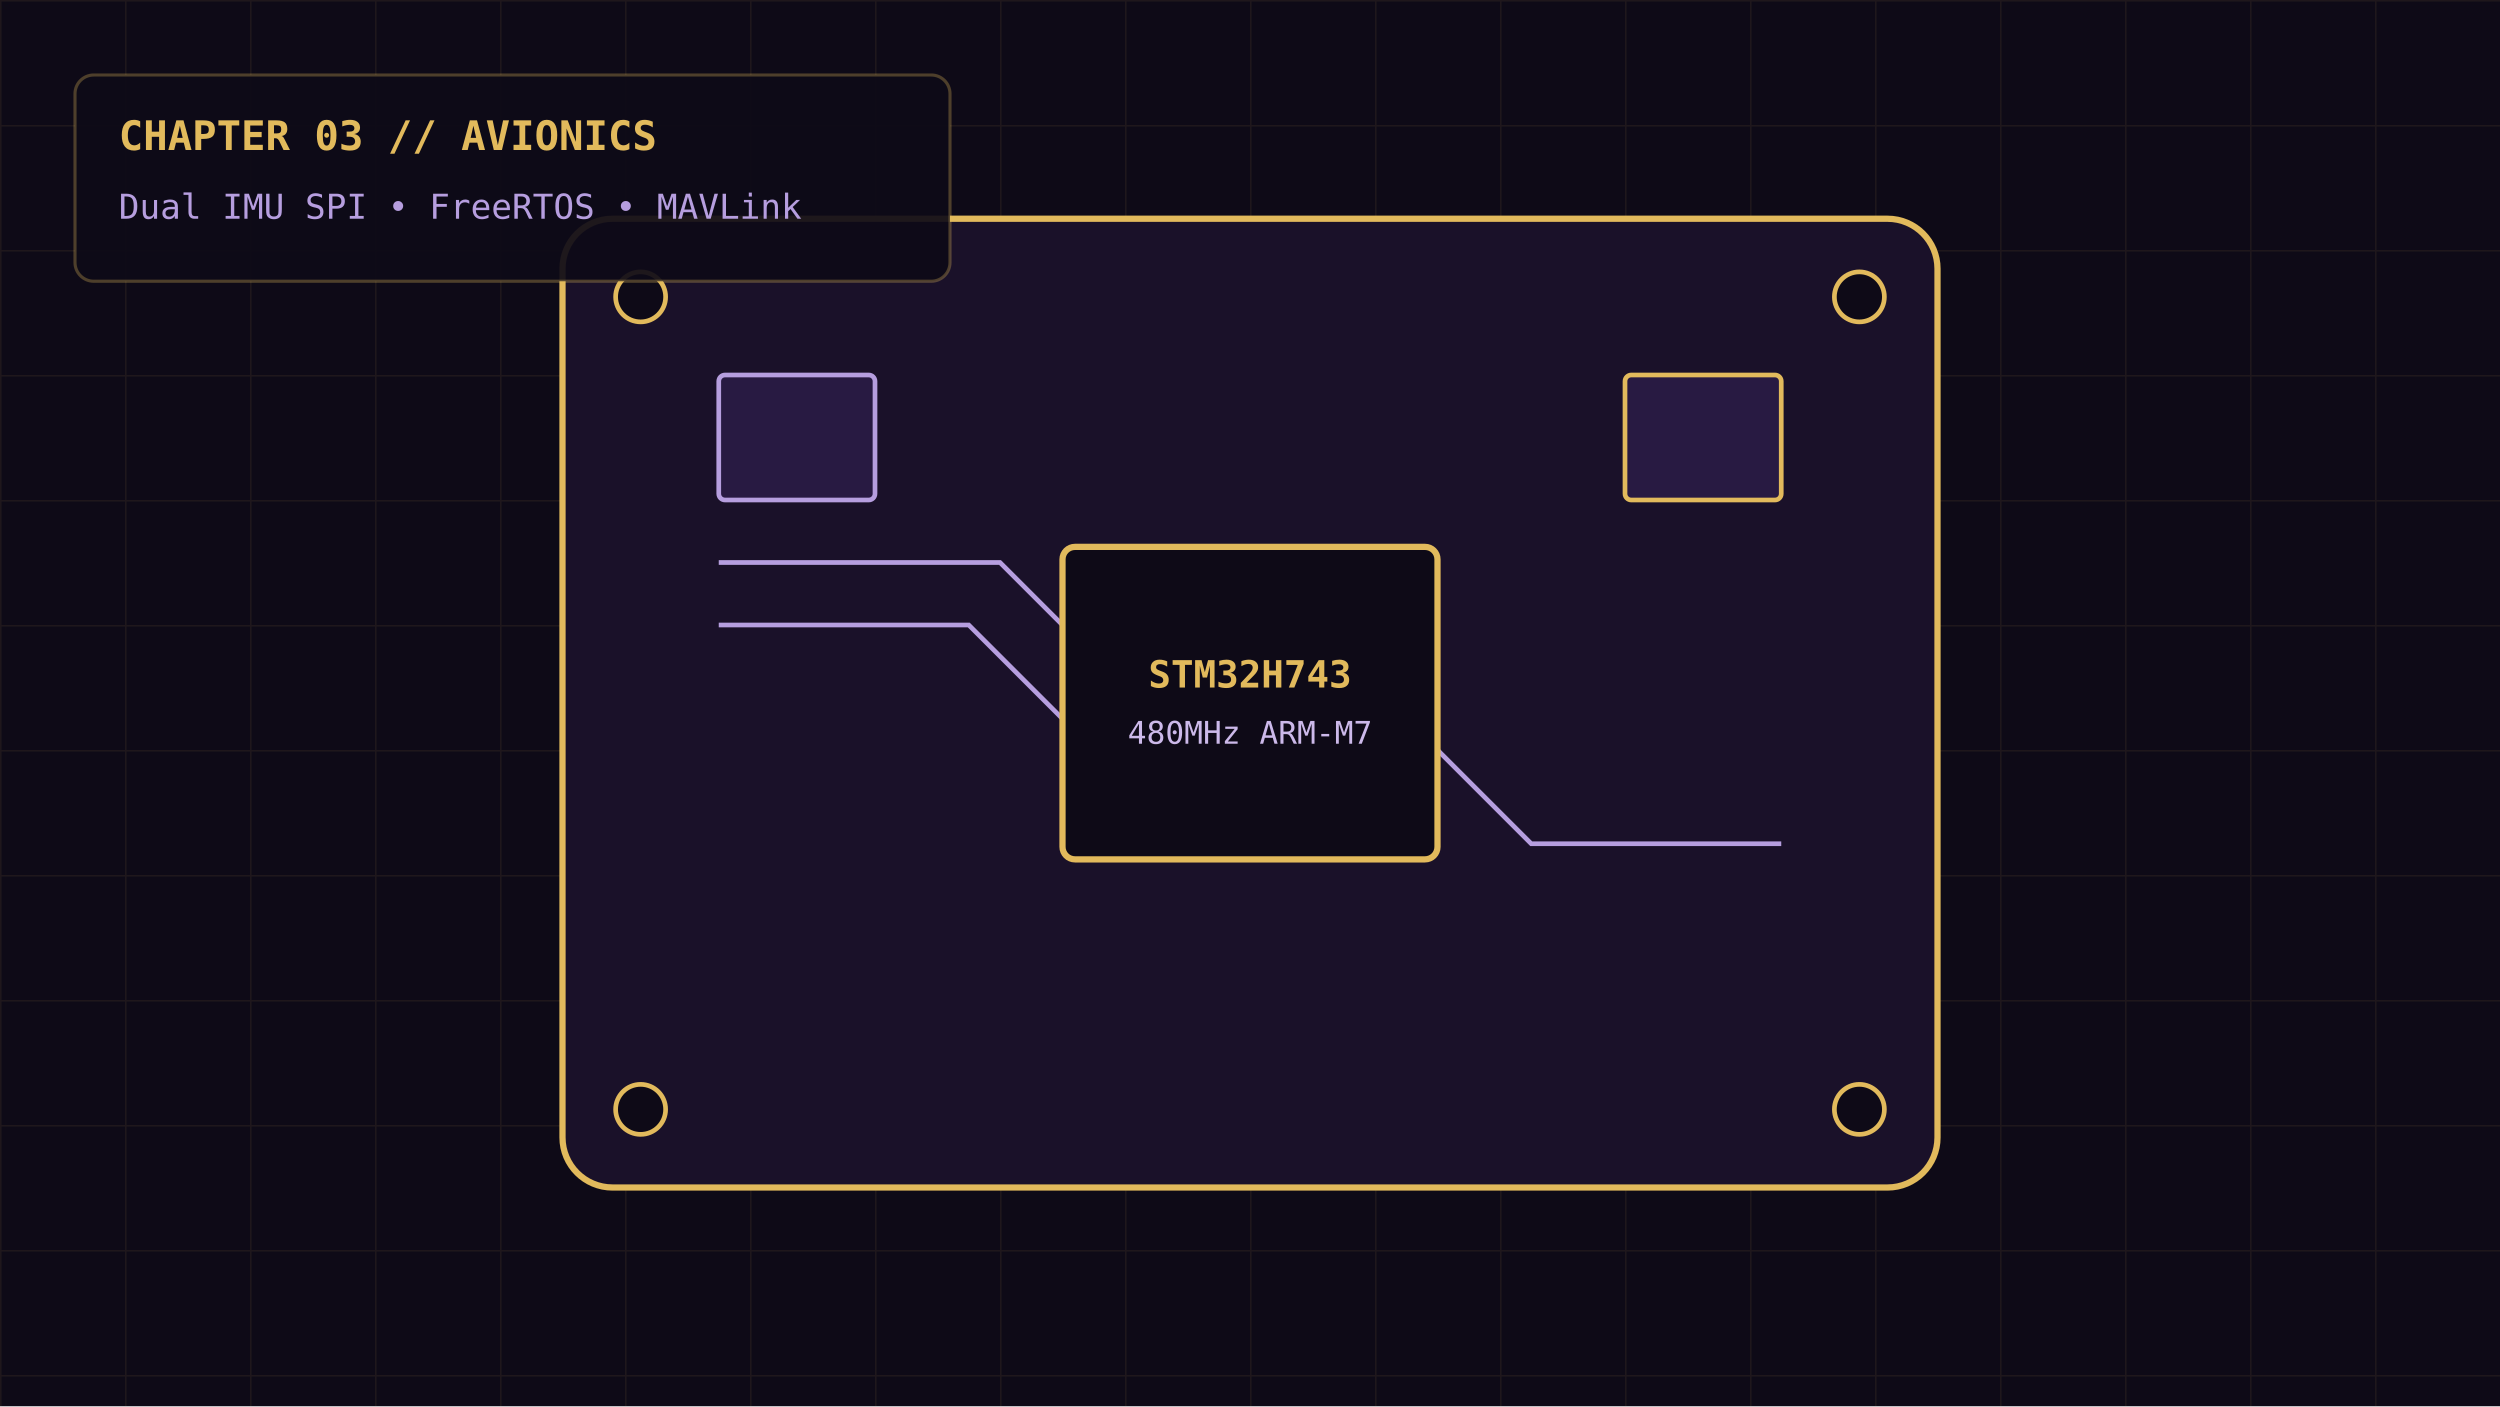
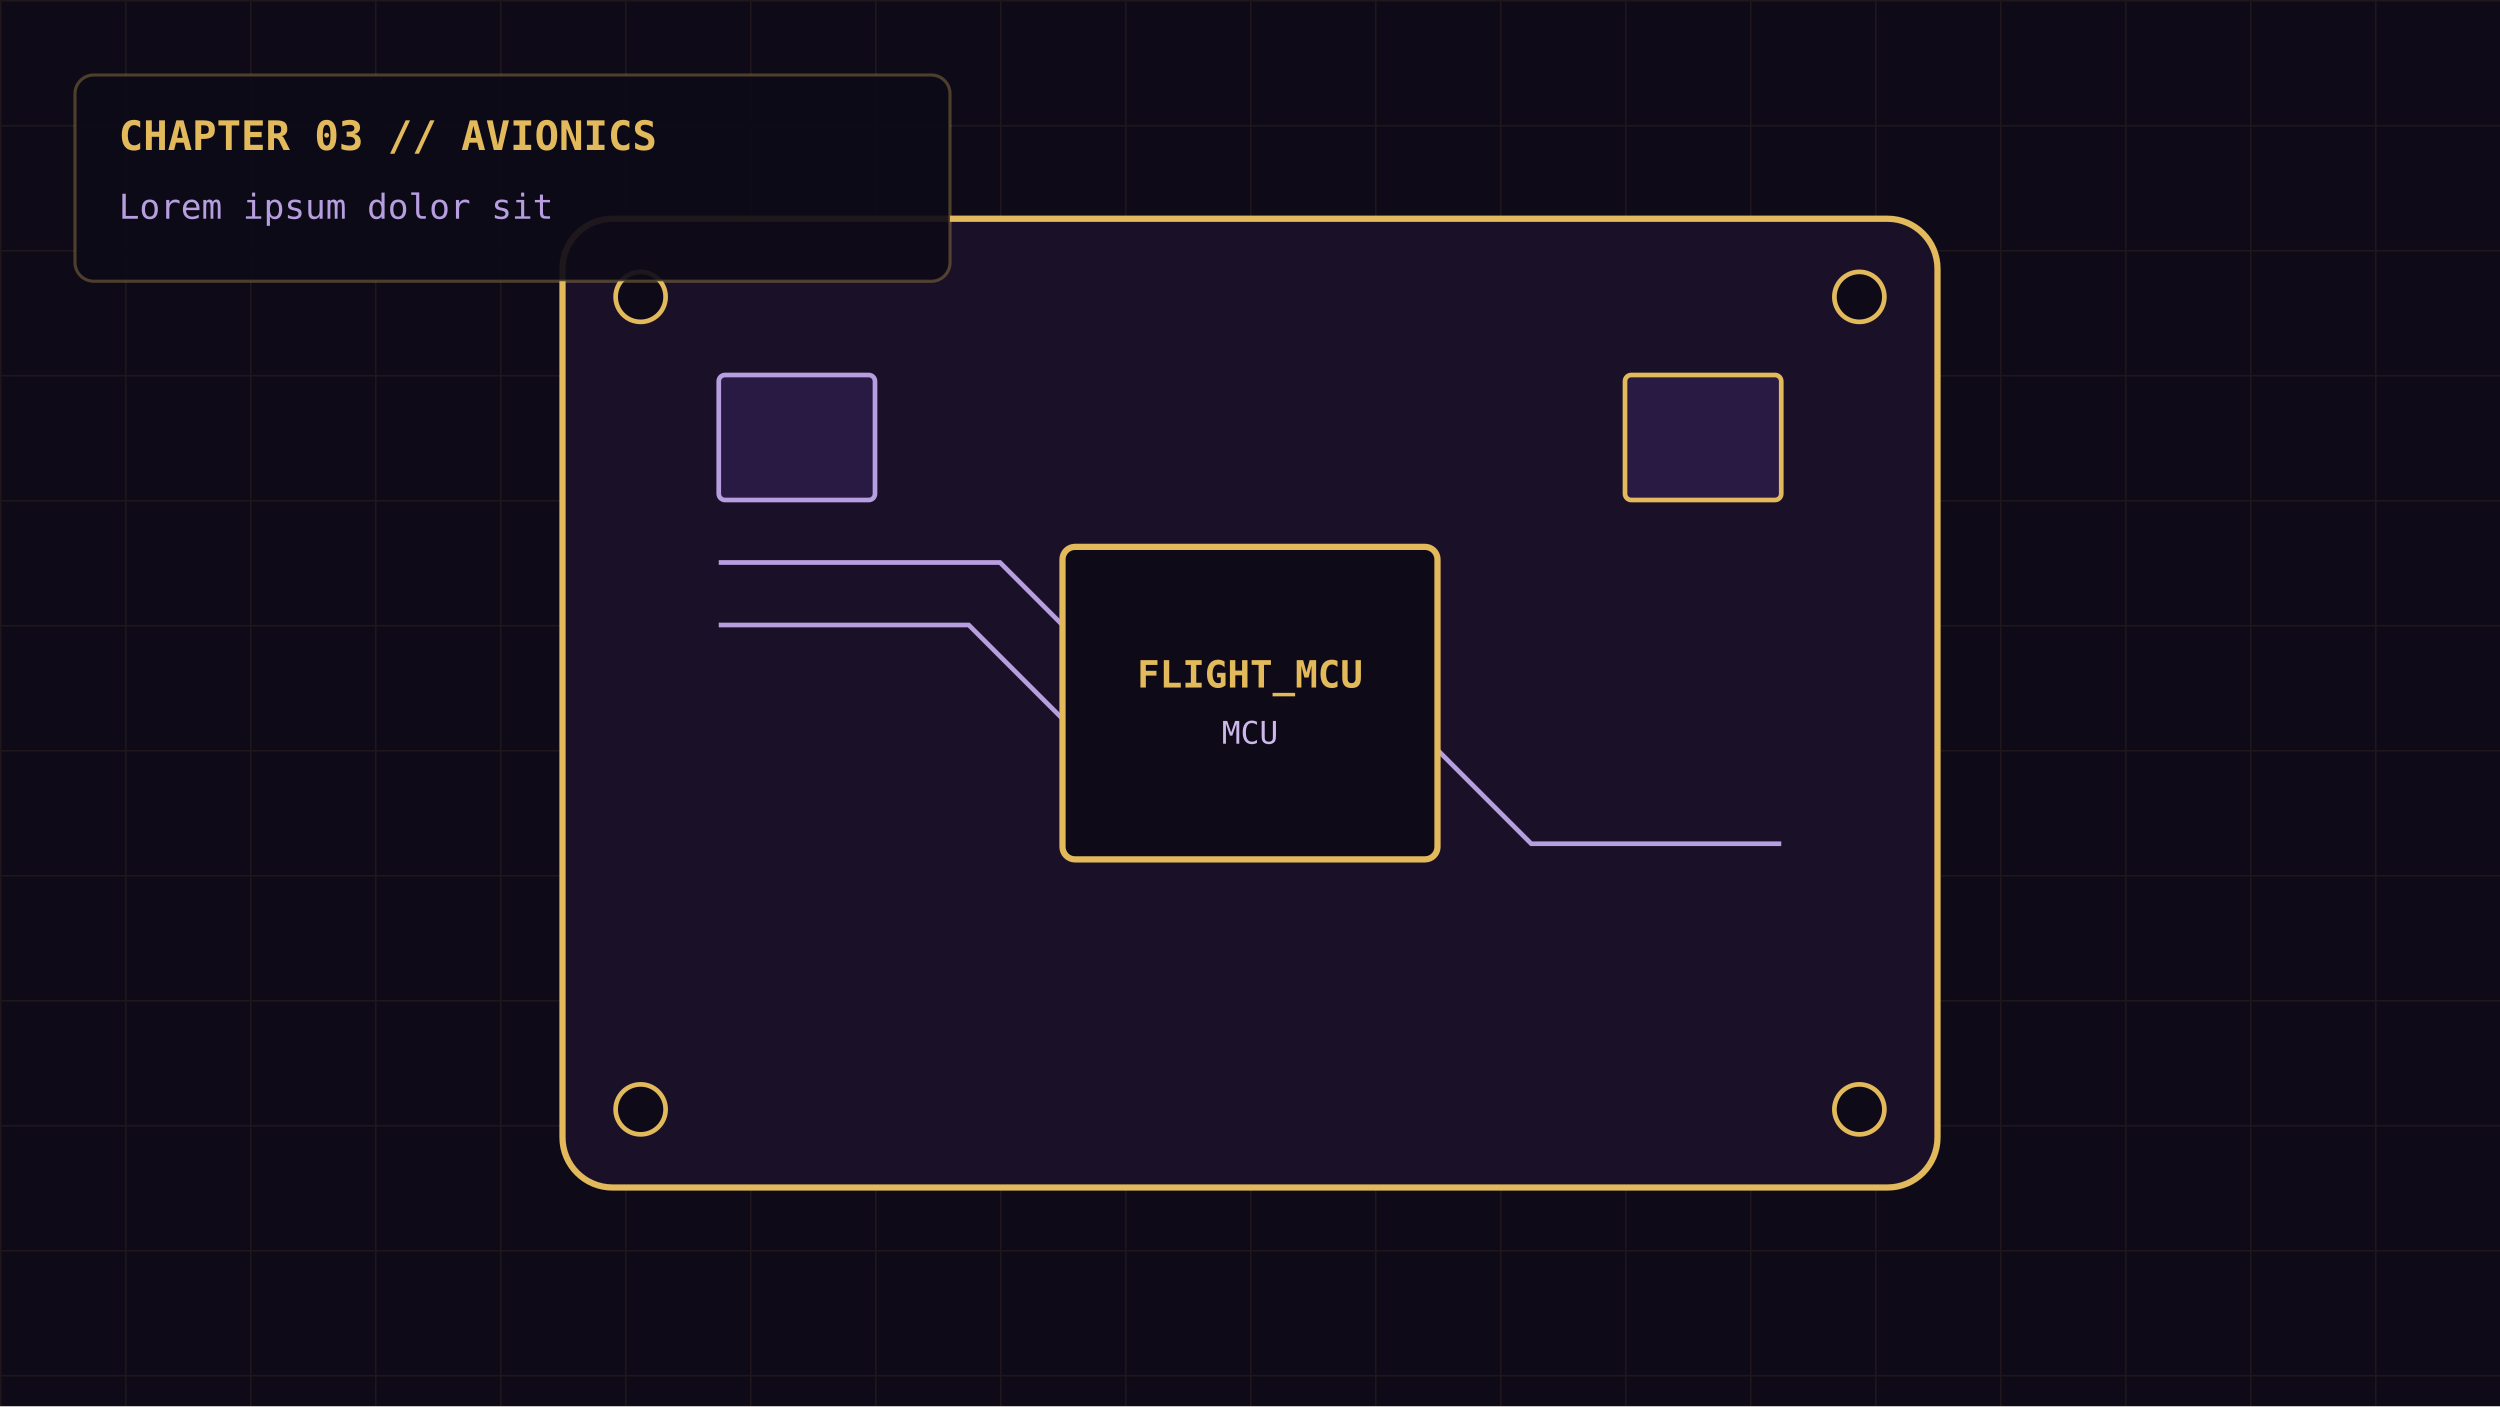
<svg xmlns="http://www.w3.org/2000/svg" viewBox="0 0 800 450" width="800" height="450">
  <defs>
    <pattern id="card-grid-flight" width="40" height="40" patternUnits="userSpaceOnUse">
      <path d="M 40 0 L 0 0 0 40" fill="none" stroke="rgba(226, 186, 92, 0.08)" stroke-width="1" />
    </pattern>
  </defs>
  <rect width="800" height="450" fill="#0e0a17" />
  <rect width="800" height="450" fill="url(#card-grid-flight)" />
  <rect x="180" y="70" width="440" height="310" rx="16" fill="#1a1129" stroke="#e2ba5c" stroke-width="2" />
  <circle cx="205" cy="95" r="8" fill="#0e0a17" stroke="#e2ba5c" stroke-width="1.5" />
  <circle cx="595" cy="95" r="8" fill="#0e0a17" stroke="#e2ba5c" stroke-width="1.5" />
  <circle cx="205" cy="355" r="8" fill="#0e0a17" stroke="#e2ba5c" stroke-width="1.5" />
  <circle cx="595" cy="355" r="8" fill="#0e0a17" stroke="#e2ba5c" stroke-width="1.5" />
  <path d="M 230 180 L 320 180 L 350 210 L 400 210" fill="none" stroke="#b69edf" stroke-width="1.5" />
  <path d="M 230 200 L 310 200 L 340 230 L 400 230" fill="none" stroke="#b69edf" stroke-width="1.5" />
  <path d="M 400 240 L 460 240 L 490 270 L 570 270" fill="none" stroke="#b69edf" stroke-width="1.5" />
  <rect x="340" y="175" width="120" height="100" rx="4" fill="#0e0a17" stroke="#e2ba5c" stroke-width="2" />
-   <text x="400" y="220" text-anchor="middle" fill="#e2ba5c" font-family="monospace" font-size="12" font-weight="bold">STM32H743</text>
-   <text x="400" y="238" text-anchor="middle" fill="#ccb9ea" font-family="monospace" font-size="10">480MHz ARM-M7</text>
+   <text x="400" y="220" text-anchor="middle" fill="#e2ba5c" font-family="monospace" font-size="12" font-weight="bold">FLIGHT_MCU</text>
+   <text x="400" y="238" text-anchor="middle" fill="#ccb9ea" font-family="monospace" font-size="10">MCU</text>
  <rect x="230" y="120" width="50" height="40" rx="2" fill="#281a42" stroke="#b69edf" stroke-width="1.5" />
  <rect x="520" y="120" width="50" height="40" rx="2" fill="#281a42" stroke="#e2ba5c" stroke-width="1.5" />
  <rect x="24" y="24" width="280" height="66" rx="6" fill="rgba(14, 10, 23, 0.92)" stroke="rgba(226, 186, 92, 0.3)" stroke-width="1" />
  <text x="38" y="48" fill="#e2ba5c" font-family="monospace" font-size="13" font-weight="bold">CHAPTER 03 // AVIONICS</text>
-   <text x="38" y="70" fill="#b69edf" font-family="monospace" font-size="11">Dual IMU SPI • FreeRTOS • MAVLink</text>
+   <text x="38" y="70" fill="#b69edf" font-family="monospace" font-size="11">Lorem ipsum dolor sit</text>
</svg>
